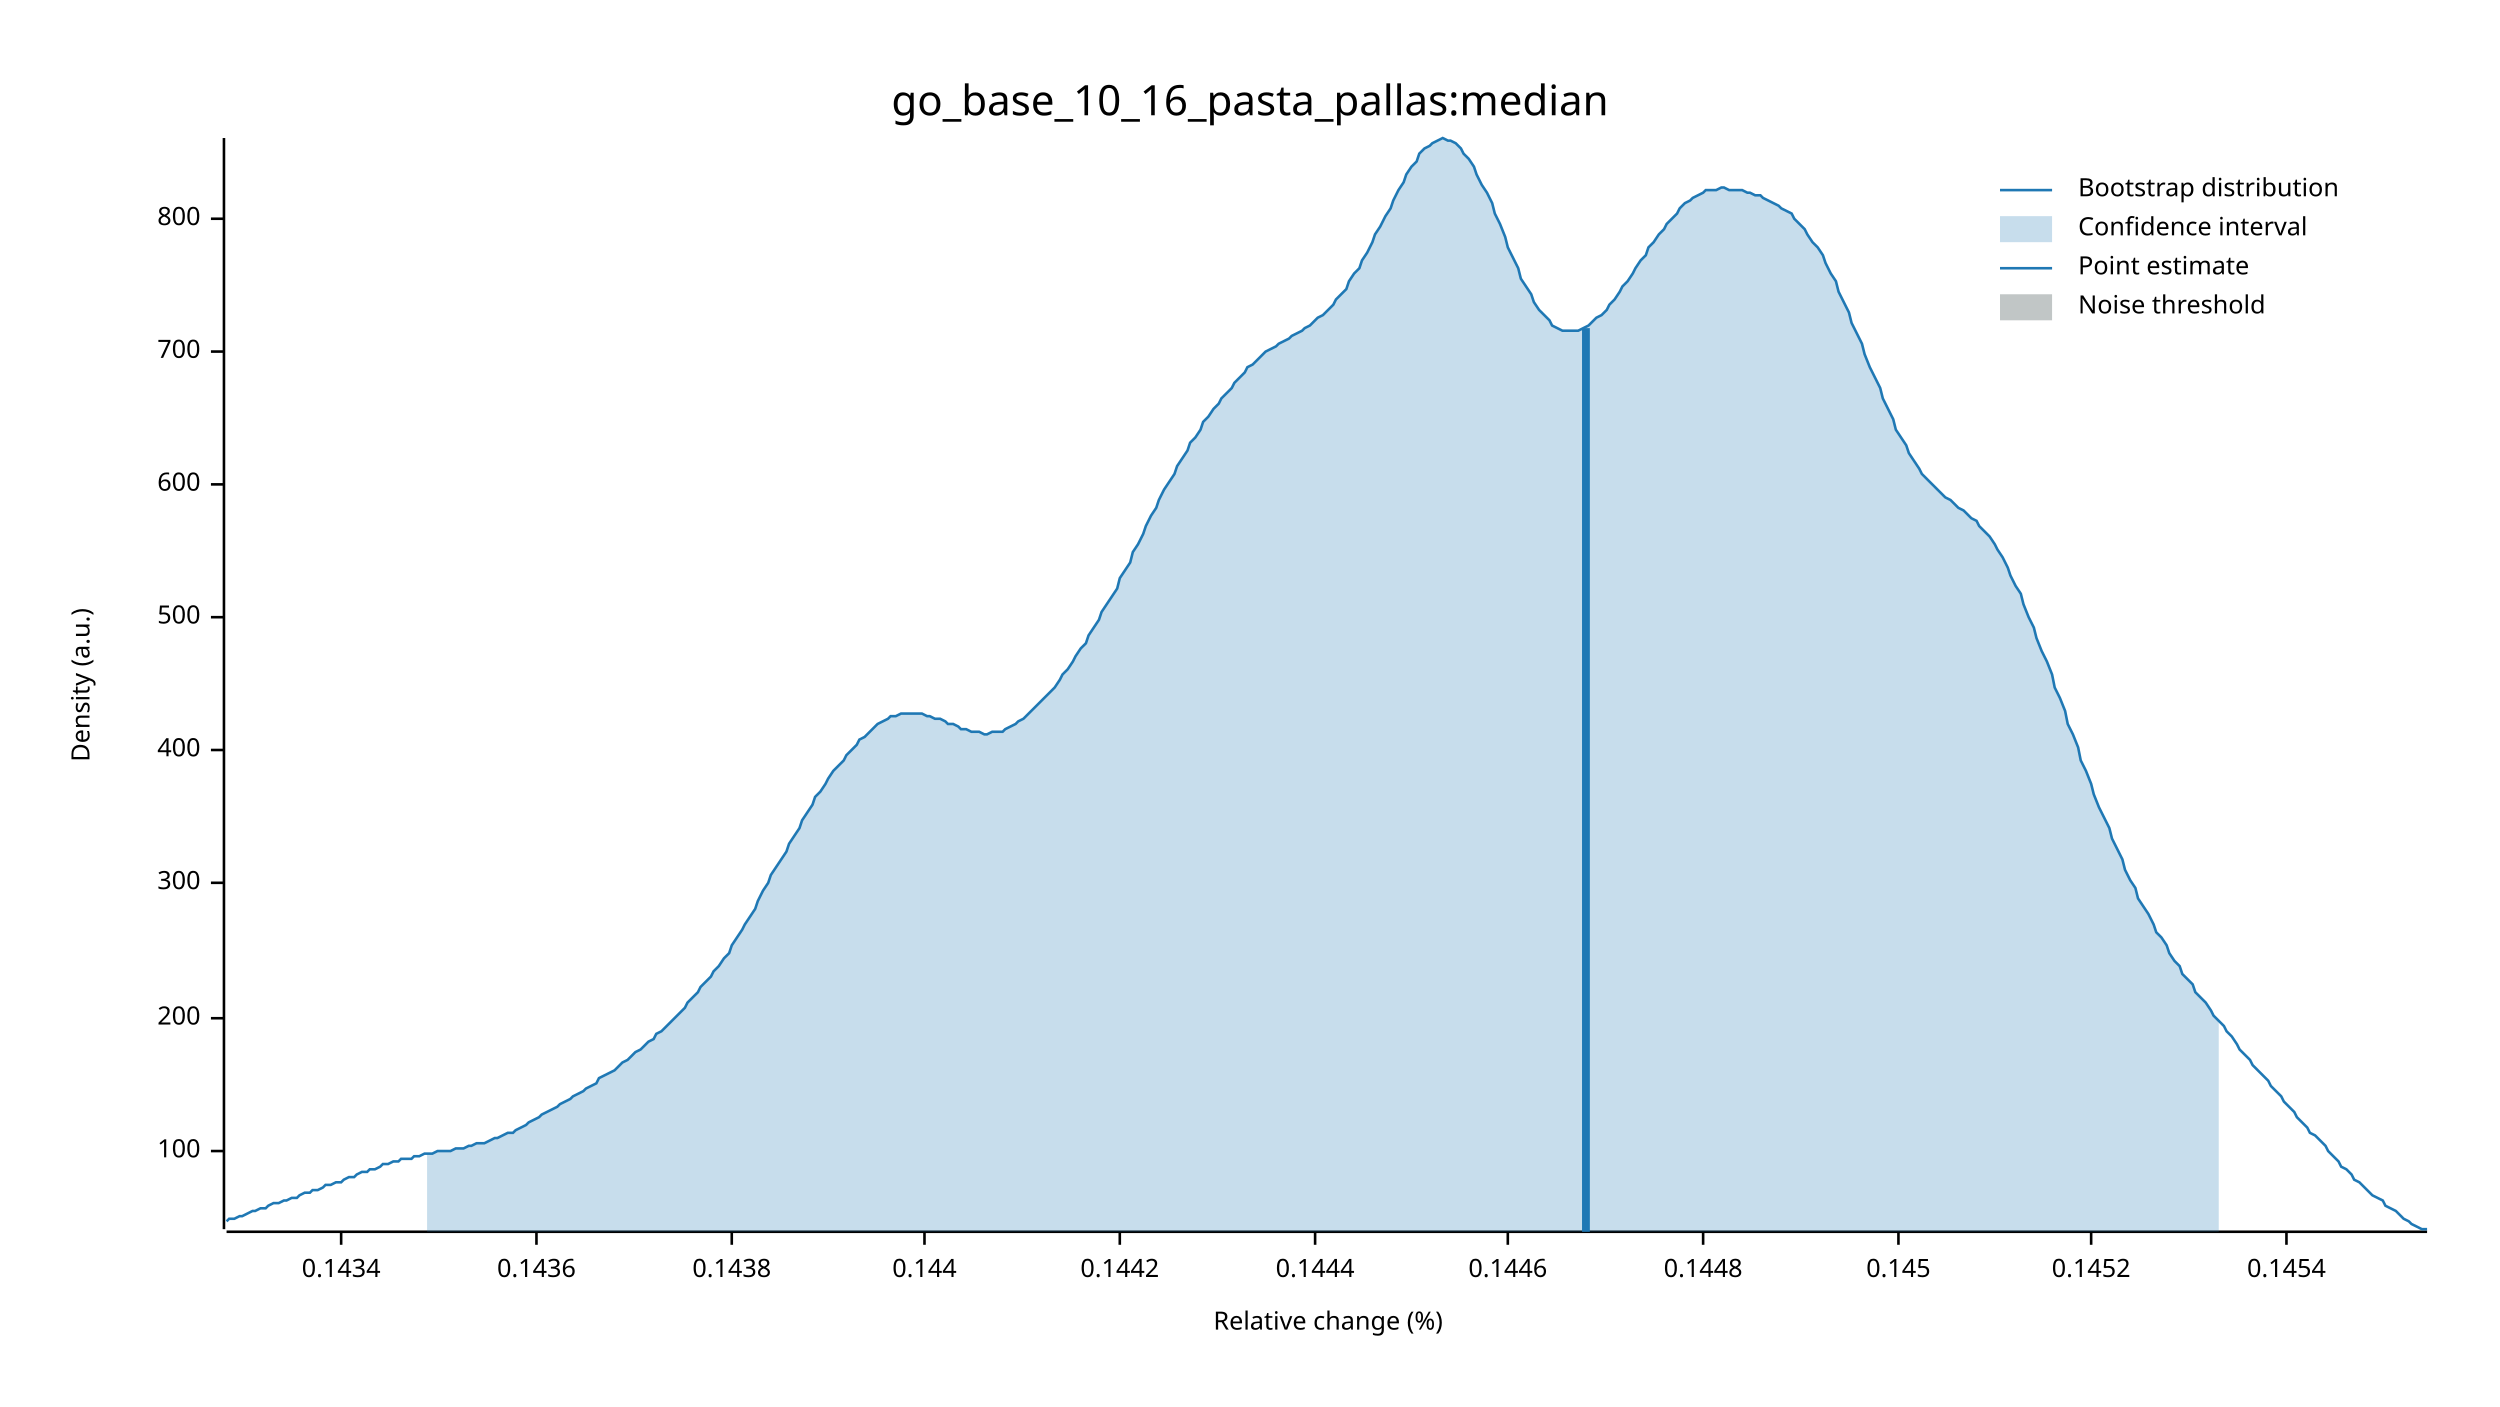
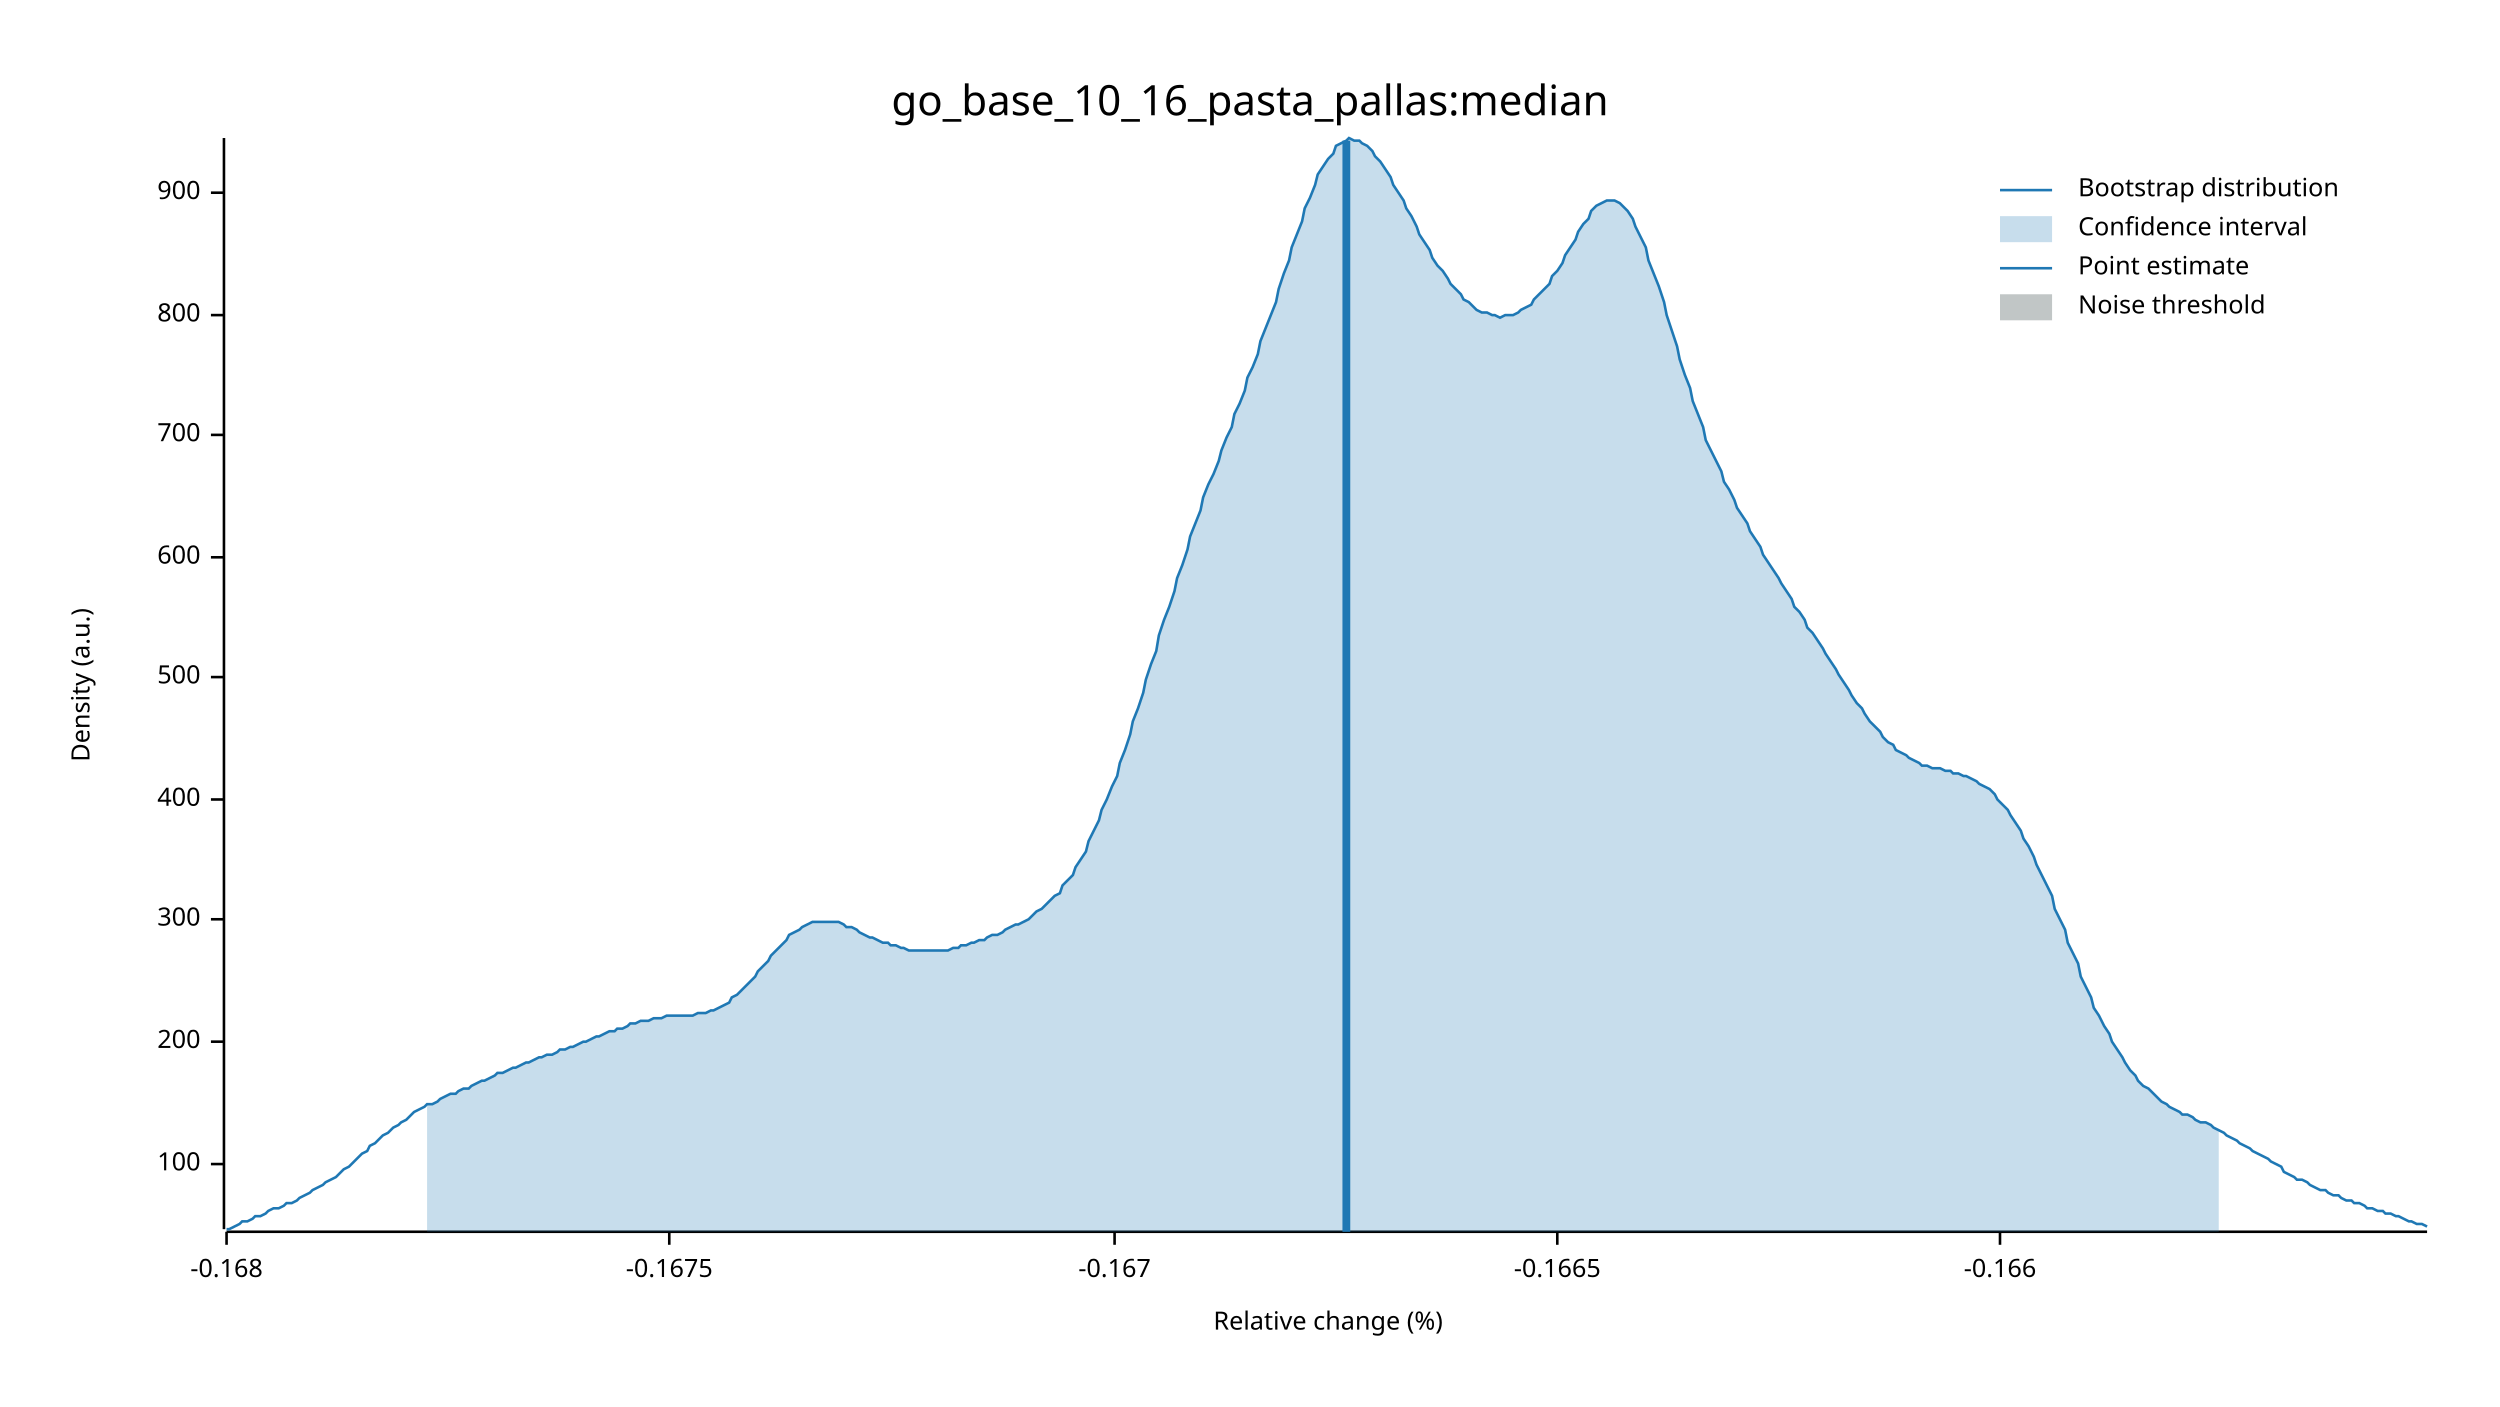
<svg xmlns="http://www.w3.org/2000/svg" width="960" height="540" viewBox="0 0 960 540">
  <text x="480" y="32" dy="0.76em" text-anchor="middle" font-family="sans-serif" font-size="16.129" opacity="1" fill="#000000">
go_base_10_16_pasta_pallas:median
</text>
  <text x="27" y="263" dy="0.76em" text-anchor="middle" font-family="sans-serif" font-size="9.677" opacity="1" fill="#000000" transform="rotate(270, 27, 263)">
Density (a.u.)
</text>
  <text x="510" y="513" dy="-0.5ex" text-anchor="middle" font-family="sans-serif" font-size="9.677" opacity="1" fill="#000000">
Relative change (%)
</text>
  <polyline fill="none" opacity="1" stroke="#000000" stroke-width="1" points="86,53 86,472 " />
-   <text x="77" y="442" dy="0.5ex" text-anchor="end" font-family="sans-serif" font-size="9.677" opacity="1" fill="#000000">
+   <text x="77" y="447" dy="0.5ex" text-anchor="end" font-family="sans-serif" font-size="9.677" opacity="1" fill="#000000">
100
</text>
-   <polyline fill="none" opacity="1" stroke="#000000" stroke-width="1" points="81,442 86,442 " />
-   <text x="77" y="391" dy="0.5ex" text-anchor="end" font-family="sans-serif" font-size="9.677" opacity="1" fill="#000000">
+   <polyline fill="none" opacity="1" stroke="#000000" stroke-width="1" points="81,447 86,447 " />
+   <text x="77" y="400" dy="0.5ex" text-anchor="end" font-family="sans-serif" font-size="9.677" opacity="1" fill="#000000">
200
</text>
-   <polyline fill="none" opacity="1" stroke="#000000" stroke-width="1" points="81,391 86,391 " />
-   <text x="77" y="339" dy="0.5ex" text-anchor="end" font-family="sans-serif" font-size="9.677" opacity="1" fill="#000000">
+   <polyline fill="none" opacity="1" stroke="#000000" stroke-width="1" points="81,400 86,400 " />
+   <text x="77" y="353" dy="0.5ex" text-anchor="end" font-family="sans-serif" font-size="9.677" opacity="1" fill="#000000">
300
</text>
-   <polyline fill="none" opacity="1" stroke="#000000" stroke-width="1" points="81,339 86,339 " />
-   <text x="77" y="288" dy="0.5ex" text-anchor="end" font-family="sans-serif" font-size="9.677" opacity="1" fill="#000000">
+   <polyline fill="none" opacity="1" stroke="#000000" stroke-width="1" points="81,353 86,353 " />
+   <text x="77" y="307" dy="0.5ex" text-anchor="end" font-family="sans-serif" font-size="9.677" opacity="1" fill="#000000">
400
</text>
-   <polyline fill="none" opacity="1" stroke="#000000" stroke-width="1" points="81,288 86,288 " />
-   <text x="77" y="237" dy="0.5ex" text-anchor="end" font-family="sans-serif" font-size="9.677" opacity="1" fill="#000000">
+   <polyline fill="none" opacity="1" stroke="#000000" stroke-width="1" points="81,307 86,307 " />
+   <text x="77" y="260" dy="0.5ex" text-anchor="end" font-family="sans-serif" font-size="9.677" opacity="1" fill="#000000">
500
</text>
-   <polyline fill="none" opacity="1" stroke="#000000" stroke-width="1" points="81,237 86,237 " />
-   <text x="77" y="186" dy="0.5ex" text-anchor="end" font-family="sans-serif" font-size="9.677" opacity="1" fill="#000000">
+   <polyline fill="none" opacity="1" stroke="#000000" stroke-width="1" points="81,260 86,260 " />
+   <text x="77" y="214" dy="0.5ex" text-anchor="end" font-family="sans-serif" font-size="9.677" opacity="1" fill="#000000">
600
</text>
-   <polyline fill="none" opacity="1" stroke="#000000" stroke-width="1" points="81,186 86,186 " />
-   <text x="77" y="135" dy="0.5ex" text-anchor="end" font-family="sans-serif" font-size="9.677" opacity="1" fill="#000000">
+   <polyline fill="none" opacity="1" stroke="#000000" stroke-width="1" points="81,214 86,214 " />
+   <text x="77" y="167" dy="0.5ex" text-anchor="end" font-family="sans-serif" font-size="9.677" opacity="1" fill="#000000">
700
</text>
-   <polyline fill="none" opacity="1" stroke="#000000" stroke-width="1" points="81,135 86,135 " />
-   <text x="77" y="84" dy="0.5ex" text-anchor="end" font-family="sans-serif" font-size="9.677" opacity="1" fill="#000000">
+   <polyline fill="none" opacity="1" stroke="#000000" stroke-width="1" points="81,167 86,167 " />
+   <text x="77" y="121" dy="0.5ex" text-anchor="end" font-family="sans-serif" font-size="9.677" opacity="1" fill="#000000">
800
</text>
-   <polyline fill="none" opacity="1" stroke="#000000" stroke-width="1" points="81,84 86,84 " />
+   <polyline fill="none" opacity="1" stroke="#000000" stroke-width="1" points="81,121 86,121 " />
+   <text x="77" y="74" dy="0.5ex" text-anchor="end" font-family="sans-serif" font-size="9.677" opacity="1" fill="#000000">
+ 900
+ </text>
+   <polyline fill="none" opacity="1" stroke="#000000" stroke-width="1" points="81,74 86,74 " />
  <polyline fill="none" opacity="1" stroke="#000000" stroke-width="1" points="87,473 932,473 " />
-   <text x="131" y="483" dy="0.76em" text-anchor="middle" font-family="sans-serif" font-size="9.677" opacity="1" fill="#000000">
- 0.1434
+   <text x="87" y="483" dy="0.76em" text-anchor="middle" font-family="sans-serif" font-size="9.677" opacity="1" fill="#000000">
+ -0.168
</text>
-   <polyline fill="none" opacity="1" stroke="#000000" stroke-width="1" points="131,473 131,478 " />
-   <text x="206" y="483" dy="0.76em" text-anchor="middle" font-family="sans-serif" font-size="9.677" opacity="1" fill="#000000">
- 0.1436
+   <polyline fill="none" opacity="1" stroke="#000000" stroke-width="1" points="87,473 87,478 " />
+   <text x="257" y="483" dy="0.76em" text-anchor="middle" font-family="sans-serif" font-size="9.677" opacity="1" fill="#000000">
+ -0.1675
</text>
-   <polyline fill="none" opacity="1" stroke="#000000" stroke-width="1" points="206,473 206,478 " />
-   <text x="281" y="483" dy="0.76em" text-anchor="middle" font-family="sans-serif" font-size="9.677" opacity="1" fill="#000000">
- 0.1438
+   <polyline fill="none" opacity="1" stroke="#000000" stroke-width="1" points="257,473 257,478 " />
+   <text x="428" y="483" dy="0.76em" text-anchor="middle" font-family="sans-serif" font-size="9.677" opacity="1" fill="#000000">
+ -0.167
</text>
-   <polyline fill="none" opacity="1" stroke="#000000" stroke-width="1" points="281,473 281,478 " />
-   <text x="355" y="483" dy="0.76em" text-anchor="middle" font-family="sans-serif" font-size="9.677" opacity="1" fill="#000000">
- 0.144
+   <polyline fill="none" opacity="1" stroke="#000000" stroke-width="1" points="428,473 428,478 " />
+   <text x="598" y="483" dy="0.76em" text-anchor="middle" font-family="sans-serif" font-size="9.677" opacity="1" fill="#000000">
+ -0.1665
</text>
-   <polyline fill="none" opacity="1" stroke="#000000" stroke-width="1" points="355,473 355,478 " />
-   <text x="430" y="483" dy="0.76em" text-anchor="middle" font-family="sans-serif" font-size="9.677" opacity="1" fill="#000000">
- 0.1442
+   <polyline fill="none" opacity="1" stroke="#000000" stroke-width="1" points="598,473 598,478 " />
+   <text x="768" y="483" dy="0.76em" text-anchor="middle" font-family="sans-serif" font-size="9.677" opacity="1" fill="#000000">
+ -0.166
</text>
-   <polyline fill="none" opacity="1" stroke="#000000" stroke-width="1" points="430,473 430,478 " />
-   <text x="505" y="483" dy="0.76em" text-anchor="middle" font-family="sans-serif" font-size="9.677" opacity="1" fill="#000000">
- 0.1444
- </text>
-   <polyline fill="none" opacity="1" stroke="#000000" stroke-width="1" points="505,473 505,478 " />
-   <text x="579" y="483" dy="0.76em" text-anchor="middle" font-family="sans-serif" font-size="9.677" opacity="1" fill="#000000">
- 0.1446
- </text>
-   <polyline fill="none" opacity="1" stroke="#000000" stroke-width="1" points="579,473 579,478 " />
-   <text x="654" y="483" dy="0.76em" text-anchor="middle" font-family="sans-serif" font-size="9.677" opacity="1" fill="#000000">
- 0.1448
- </text>
-   <polyline fill="none" opacity="1" stroke="#000000" stroke-width="1" points="654,473 654,478 " />
-   <text x="729" y="483" dy="0.76em" text-anchor="middle" font-family="sans-serif" font-size="9.677" opacity="1" fill="#000000">
- 0.145
- </text>
-   <polyline fill="none" opacity="1" stroke="#000000" stroke-width="1" points="729,473 729,478 " />
-   <text x="803" y="483" dy="0.76em" text-anchor="middle" font-family="sans-serif" font-size="9.677" opacity="1" fill="#000000">
- 0.1452
- </text>
-   <polyline fill="none" opacity="1" stroke="#000000" stroke-width="1" points="803,473 803,478 " />
-   <text x="878" y="483" dy="0.76em" text-anchor="middle" font-family="sans-serif" font-size="9.677" opacity="1" fill="#000000">
- 0.1454
- </text>
-   <polyline fill="none" opacity="1" stroke="#000000" stroke-width="1" points="878,473 878,478 " />
-   <polyline fill="none" opacity="1" stroke="#1F78B4" stroke-width="1" points="87,469 88,468 90,468 92,467 93,467 95,466 97,465 98,465 100,464 102,464 103,463 105,462 107,462 109,461 110,461 112,460 114,460 115,459 117,458 119,458 120,457 122,457 124,456 125,455 127,455 129,454 131,454 132,453 134,452 136,452 137,451 139,450 141,450 142,449 144,449 146,448 147,447 149,447 151,446 153,446 154,445 156,445 158,445 159,444 161,444 163,443 164,443 166,443 168,442 169,442 171,442 173,442 175,441 176,441 178,441 180,440 181,440 183,439 185,439 186,439 188,438 190,437 191,437 193,436 195,435 197,435 198,434 200,433 202,432 203,431 205,430 207,429 208,428 210,427 212,426 214,425 215,424 217,423 219,422 220,421 222,420 224,419 225,418 227,417 229,416 230,414 232,413 234,412 236,411 237,410 239,408 241,407 242,406 244,404 246,403 247,402 249,400 251,399 252,397 254,396 256,394 258,392 259,391 261,389 263,387 264,385 266,383 268,381 269,379 271,377 273,375 274,373 276,371 278,368 280,366 281,363 283,360 285,357 286,355 288,352 290,349 291,346 293,342 295,339 296,336 298,333 300,330 302,327 303,324 305,321 307,318 308,315 310,312 312,309 313,306 315,304 317,301 318,299 320,296 322,294 324,292 325,290 327,288 329,286 330,284 332,283 334,281 335,280 337,278 339,277 341,276 342,275 344,275 346,274 347,274 349,274 351,274 352,274 354,274 356,275 357,275 359,276 361,276 363,277 364,278 366,278 368,279 369,280 371,280 373,281 374,281 376,281 378,282 379,282 381,281 383,281 385,281 386,280 388,279 390,278 391,277 393,276 395,274 396,273 398,271 400,269 401,268 403,266 405,264 407,261 408,259 410,257 412,254 413,252 415,249 417,247 418,244 420,241 422,238 423,235 425,232 427,229 429,226 430,222 432,219 434,216 435,212 437,209 439,205 440,202 442,198 444,195 445,192 447,188 449,185 451,182 452,179 454,176 456,173 457,170 459,168 461,165 462,162 464,160 466,157 468,155 469,153 471,151 473,149 474,147 476,145 478,143 479,141 481,140 483,138 484,137 486,135 488,134 490,133 491,132 493,131 495,130 496,129 498,128 500,127 501,126 503,125 505,123 506,122 508,121 510,119 512,117 513,115 515,113 517,111 518,108 520,105 522,103 523,100 525,97 527,93 528,90 530,87 532,83 534,80 535,77 537,73 539,70 540,67 542,64 544,62 545,59 547,57 549,56 550,55 552,54 554,53 556,54 557,54 559,55 561,57 562,59 564,61 566,64 567,67 569,71 571,74 573,78 574,82 576,86 578,91 579,95 581,99 583,103 584,107 586,110 588,113 589,116 591,119 593,121 595,123 596,125 598,126 600,127 601,127 603,127 605,127 606,127 608,126 610,125 611,124 613,122 615,121 617,119 618,117 620,115 622,112 623,110 625,108 627,105 628,103 630,100 632,98 633,95 635,93 637,90 639,88 640,86 642,84 644,82 645,80 647,78 649,77 650,76 652,75 654,74 655,73 657,73 659,73 661,72 662,72 664,73 666,73 667,73 669,73 671,74 672,74 674,75 676,75 677,76 679,77 681,78 683,79 684,80 686,81 688,82 689,84 691,86 693,88 694,90 696,93 698,95 700,98 701,101 703,105 705,108 706,112 708,116 710,120 711,124 713,128 715,132 716,136 718,141 720,145 722,149 723,153 725,157 727,161 728,165 730,168 732,171 733,174 735,177 737,180 738,182 740,184 742,186 744,188 745,189 747,191 749,192 750,193 752,195 754,196 755,197 757,199 759,200 760,202 762,204 764,206 766,209 767,211 769,214 771,218 772,221 774,225 776,228 777,232 779,237 781,241 782,245 784,250 786,254 788,259 789,264 791,268 793,273 794,278 796,282 798,287 799,292 801,296 803,301 804,305 806,310 808,314 810,318 811,322 813,326 815,330 816,334 818,338 820,341 821,345 823,348 825,351 827,355 828,358 830,360 832,363 833,366 835,369 837,371 838,374 840,376 842,378 843,381 845,383 847,385 849,388 850,390 852,392 854,394 855,396 857,398 859,401 860,403 862,405 864,407 865,409 867,411 869,413 871,415 872,417 874,419 876,421 877,423 879,425 881,427 882,429 884,431 886,433 887,435 889,436 891,438 893,440 894,442 896,444 898,446 899,448 901,449 903,451 904,453 906,454 908,456 909,457 911,459 913,460 915,461 916,463 918,464 920,465 921,466 923,468 925,469 926,470 928,471 930,472 932,472 " />
-   <polygon opacity="0.25" fill="#1F78B4" points="164,443 166,443 168,442 169,442 171,442 173,442 175,441 176,441 178,441 180,440 181,440 183,439 185,439 186,439 188,438 190,437 191,437 193,436 195,435 197,435 198,434 200,433 202,432 203,431 205,430 207,429 208,428 210,427 212,426 214,425 215,424 217,423 219,422 220,421 222,420 224,419 225,418 227,417 229,416 230,414 232,413 234,412 236,411 237,410 239,408 241,407 242,406 244,404 246,403 247,402 249,400 251,399 252,397 254,396 256,394 258,392 259,391 261,389 263,387 264,385 266,383 268,381 269,379 271,377 273,375 274,373 276,371 278,368 280,366 281,363 283,360 285,357 286,355 288,352 290,349 291,346 293,342 295,339 296,336 298,333 300,330 302,327 303,324 305,321 307,318 308,315 310,312 312,309 313,306 315,304 317,301 318,299 320,296 322,294 324,292 325,290 327,288 329,286 330,284 332,283 334,281 335,280 337,278 339,277 341,276 342,275 344,275 346,274 347,274 349,274 351,274 352,274 354,274 356,275 357,275 359,276 361,276 363,277 364,278 366,278 368,279 369,280 371,280 373,281 374,281 376,281 378,282 379,282 381,281 383,281 385,281 386,280 388,279 390,278 391,277 393,276 395,274 396,273 398,271 400,269 401,268 403,266 405,264 407,261 408,259 410,257 412,254 413,252 415,249 417,247 418,244 420,241 422,238 423,235 425,232 427,229 429,226 430,222 432,219 434,216 435,212 437,209 439,205 440,202 442,198 444,195 445,192 447,188 449,185 451,182 452,179 454,176 456,173 457,170 459,168 461,165 462,162 464,160 466,157 468,155 469,153 471,151 473,149 474,147 476,145 478,143 479,141 481,140 483,138 484,137 486,135 488,134 490,133 491,132 493,131 495,130 496,129 498,128 500,127 501,126 503,125 505,123 506,122 508,121 510,119 512,117 513,115 515,113 517,111 518,108 520,105 522,103 523,100 525,97 527,93 528,90 530,87 532,83 534,80 535,77 537,73 539,70 540,67 542,64 544,62 545,59 547,57 549,56 550,55 552,54 554,53 556,54 557,54 559,55 561,57 562,59 564,61 566,64 567,67 569,71 571,74 573,78 574,82 576,86 578,91 579,95 581,99 583,103 584,107 586,110 588,113 589,116 591,119 593,121 595,123 596,125 598,126 600,127 601,127 603,127 605,127 606,127 608,126 610,125 611,124 613,122 615,121 617,119 618,117 620,115 622,112 623,110 625,108 627,105 628,103 630,100 632,98 633,95 635,93 637,90 639,88 640,86 642,84 644,82 645,80 647,78 649,77 650,76 652,75 654,74 655,73 657,73 659,73 661,72 662,72 664,73 666,73 667,73 669,73 671,74 672,74 674,75 676,75 677,76 679,77 681,78 683,79 684,80 686,81 688,82 689,84 691,86 693,88 694,90 696,93 698,95 700,98 701,101 703,105 705,108 706,112 708,116 710,120 711,124 713,128 715,132 716,136 718,141 720,145 722,149 723,153 725,157 727,161 728,165 730,168 732,171 733,174 735,177 737,180 738,182 740,184 742,186 744,188 745,189 747,191 749,192 750,193 752,195 754,196 755,197 757,199 759,200 760,202 762,204 764,206 766,209 767,211 769,214 771,218 772,221 774,225 776,228 777,232 779,237 781,241 782,245 784,250 786,254 788,259 789,264 791,268 793,273 794,278 796,282 798,287 799,292 801,296 803,301 804,305 806,310 808,314 810,318 811,322 813,326 815,330 816,334 818,338 820,341 821,345 823,348 825,351 827,355 828,358 830,360 832,363 833,366 835,369 837,371 838,374 840,376 842,378 843,381 845,383 847,385 849,388 850,390 852,392 852,473 164,473 " />
-   <polyline fill="none" opacity="1" stroke="#1F78B4" stroke-width="3" points="609,473 609,126 " />
+   <polyline fill="none" opacity="1" stroke="#000000" stroke-width="1" points="768,473 768,478 " />
+   <polyline fill="none" opacity="1" stroke="#1F78B4" stroke-width="1" points="87,472 88,472 90,471 92,470 93,469 95,469 97,468 98,467 100,467 102,466 103,465 105,464 107,464 109,463 110,462 112,462 114,461 115,460 117,459 119,458 120,457 122,456 124,455 125,454 127,453 129,452 131,450 132,449 134,448 136,446 137,445 139,443 141,442 142,440 144,439 146,437 147,436 149,435 151,433 153,432 154,431 156,430 158,428 159,427 161,426 163,425 164,424 166,424 168,423 169,422 171,421 173,420 175,420 176,419 178,418 180,418 181,417 183,416 185,415 186,415 188,414 190,413 191,412 193,412 195,411 197,410 198,410 200,409 202,408 203,408 205,407 207,406 208,406 210,405 212,405 214,404 215,403 217,403 219,402 220,402 222,401 224,400 225,400 227,399 229,398 230,398 232,397 234,396 236,396 237,395 239,395 241,394 242,393 244,393 246,392 247,392 249,392 251,391 252,391 254,391 256,390 258,390 259,390 261,390 263,390 264,390 266,390 268,389 269,389 271,389 273,388 274,388 276,387 278,386 280,385 281,383 283,382 285,380 286,379 288,377 290,375 291,373 293,371 295,369 296,367 298,365 300,363 302,361 303,359 305,358 307,357 308,356 310,355 312,354 313,354 315,354 317,354 318,354 320,354 322,354 324,355 325,356 327,356 329,357 330,358 332,359 334,360 335,360 337,361 339,362 341,362 342,363 344,363 346,364 347,364 349,365 351,365 352,365 354,365 356,365 357,365 359,365 361,365 363,365 364,365 366,364 368,364 369,363 371,363 373,362 374,362 376,361 378,361 379,360 381,359 383,359 385,358 386,357 388,356 390,355 391,355 393,354 395,353 396,352 398,350 400,349 401,348 403,346 405,344 407,343 408,340 410,338 412,336 413,333 415,330 417,327 418,323 420,319 422,315 423,311 425,307 427,302 429,298 430,293 432,288 434,282 435,277 437,272 439,266 440,261 442,255 444,250 445,244 447,238 449,233 451,227 452,222 454,217 456,211 457,206 459,201 461,196 462,191 464,186 466,182 468,177 469,173 471,168 473,164 474,159 476,155 478,150 479,145 481,141 483,136 484,131 486,126 488,121 490,116 491,111 493,105 495,100 496,95 498,90 500,85 501,80 503,76 505,71 506,67 508,64 510,61 512,59 513,56 515,55 517,54 518,53 520,54 522,54 523,55 525,56 527,58 528,60 530,62 532,65 534,68 535,71 537,74 539,77 540,80 542,83 544,87 545,90 547,93 549,96 550,99 552,102 554,104 556,107 557,109 559,111 561,113 562,115 564,116 566,118 567,119 569,120 571,120 573,121 574,121 576,122 578,121 579,121 581,121 583,120 584,119 586,118 588,117 589,115 591,113 593,111 595,109 596,106 598,104 600,101 601,98 603,95 605,92 606,89 608,86 610,84 611,81 613,79 615,78 617,77 618,77 620,77 622,78 623,79 625,81 627,84 628,87 630,91 632,95 633,100 635,105 637,110 639,116 640,121 642,127 644,133 645,138 647,144 649,149 650,154 652,159 654,164 655,169 657,173 659,177 661,181 662,185 664,188 666,192 667,195 669,198 671,201 672,204 674,207 676,210 677,213 679,216 681,219 683,222 684,224 686,227 688,230 689,233 691,235 693,238 694,241 696,243 698,246 700,249 701,251 703,254 705,257 706,259 708,262 710,265 711,267 713,270 715,272 716,274 718,277 720,279 722,281 723,283 725,285 727,286 728,288 730,289 732,290 733,291 735,292 737,293 738,294 740,294 742,295 744,295 745,295 747,296 749,296 750,297 752,297 754,298 755,298 757,299 759,300 760,301 762,302 764,303 766,305 767,307 769,309 771,311 772,313 774,316 776,319 777,322 779,325 781,329 782,332 784,336 786,340 788,344 789,349 791,353 793,357 794,362 796,366 798,370 799,375 801,379 803,383 804,387 806,390 808,394 810,397 811,400 813,403 815,406 816,408 818,411 820,413 821,415 823,417 825,418 827,420 828,421 830,423 832,424 833,425 835,426 837,427 838,428 840,428 842,429 843,430 845,431 847,431 849,432 850,433 852,434 854,435 855,436 857,437 859,438 860,439 862,440 864,441 865,442 867,443 869,444 871,445 872,446 874,447 876,448 877,450 879,451 881,452 882,453 884,453 886,454 887,455 889,456 891,457 893,457 894,458 896,459 898,459 899,460 901,461 903,461 904,462 906,462 908,463 909,464 911,464 913,465 915,465 916,466 918,466 920,467 921,467 923,468 925,469 926,469 928,470 930,470 932,471 " />
+   <polygon opacity="0.25" fill="#1F78B4" points="164,424 166,424 168,423 169,422 171,421 173,420 175,420 176,419 178,418 180,418 181,417 183,416 185,415 186,415 188,414 190,413 191,412 193,412 195,411 197,410 198,410 200,409 202,408 203,408 205,407 207,406 208,406 210,405 212,405 214,404 215,403 217,403 219,402 220,402 222,401 224,400 225,400 227,399 229,398 230,398 232,397 234,396 236,396 237,395 239,395 241,394 242,393 244,393 246,392 247,392 249,392 251,391 252,391 254,391 256,390 258,390 259,390 261,390 263,390 264,390 266,390 268,389 269,389 271,389 273,388 274,388 276,387 278,386 280,385 281,383 283,382 285,380 286,379 288,377 290,375 291,373 293,371 295,369 296,367 298,365 300,363 302,361 303,359 305,358 307,357 308,356 310,355 312,354 313,354 315,354 317,354 318,354 320,354 322,354 324,355 325,356 327,356 329,357 330,358 332,359 334,360 335,360 337,361 339,362 341,362 342,363 344,363 346,364 347,364 349,365 351,365 352,365 354,365 356,365 357,365 359,365 361,365 363,365 364,365 366,364 368,364 369,363 371,363 373,362 374,362 376,361 378,361 379,360 381,359 383,359 385,358 386,357 388,356 390,355 391,355 393,354 395,353 396,352 398,350 400,349 401,348 403,346 405,344 407,343 408,340 410,338 412,336 413,333 415,330 417,327 418,323 420,319 422,315 423,311 425,307 427,302 429,298 430,293 432,288 434,282 435,277 437,272 439,266 440,261 442,255 444,250 445,244 447,238 449,233 451,227 452,222 454,217 456,211 457,206 459,201 461,196 462,191 464,186 466,182 468,177 469,173 471,168 473,164 474,159 476,155 478,150 479,145 481,141 483,136 484,131 486,126 488,121 490,116 491,111 493,105 495,100 496,95 498,90 500,85 501,80 503,76 505,71 506,67 508,64 510,61 512,59 513,56 515,55 517,54 518,53 520,54 522,54 523,55 525,56 527,58 528,60 530,62 532,65 534,68 535,71 537,74 539,77 540,80 542,83 544,87 545,90 547,93 549,96 550,99 552,102 554,104 556,107 557,109 559,111 561,113 562,115 564,116 566,118 567,119 569,120 571,120 573,121 574,121 576,122 578,121 579,121 581,121 583,120 584,119 586,118 588,117 589,115 591,113 593,111 595,109 596,106 598,104 600,101 601,98 603,95 605,92 606,89 608,86 610,84 611,81 613,79 615,78 617,77 618,77 620,77 622,78 623,79 625,81 627,84 628,87 630,91 632,95 633,100 635,105 637,110 639,116 640,121 642,127 644,133 645,138 647,144 649,149 650,154 652,159 654,164 655,169 657,173 659,177 661,181 662,185 664,188 666,192 667,195 669,198 671,201 672,204 674,207 676,210 677,213 679,216 681,219 683,222 684,224 686,227 688,230 689,233 691,235 693,238 694,241 696,243 698,246 700,249 701,251 703,254 705,257 706,259 708,262 710,265 711,267 713,270 715,272 716,274 718,277 720,279 722,281 723,283 725,285 727,286 728,288 730,289 732,290 733,291 735,292 737,293 738,294 740,294 742,295 744,295 745,295 747,296 749,296 750,297 752,297 754,298 755,298 757,299 759,300 760,301 762,302 764,303 766,305 767,307 769,309 771,311 772,313 774,316 776,319 777,322 779,325 781,329 782,332 784,336 786,340 788,344 789,349 791,353 793,357 794,362 796,366 798,370 799,375 801,379 803,383 804,387 806,390 808,394 810,397 811,400 813,403 815,406 816,408 818,411 820,413 821,415 823,417 825,418 827,420 828,421 830,423 832,424 833,425 835,426 837,427 838,428 840,428 842,429 843,430 845,431 847,431 849,432 850,433 852,434 852,473 164,473 " />
+   <polyline fill="none" opacity="1" stroke="#1F78B4" stroke-width="3" points="517,473 517,54 " />
  <rect x="509" y="53" width="0" height="419" opacity="0.1" fill="#071A1C" stroke="none" />
  <text x="798" y="68" dy="0.76em" text-anchor="start" font-family="sans-serif" font-size="9.677" opacity="1" fill="#000000">
Bootstrap distribution
</text>
  <text x="798" y="83" dy="0.76em" text-anchor="start" font-family="sans-serif" font-size="9.677" opacity="1" fill="#000000">
Confidence interval
</text>
  <text x="798" y="98" dy="0.76em" text-anchor="start" font-family="sans-serif" font-size="9.677" opacity="1" fill="#000000">
Point estimate
</text>
  <text x="798" y="113" dy="0.76em" text-anchor="start" font-family="sans-serif" font-size="9.677" opacity="1" fill="#000000">
Noise threshold
</text>
  <polyline fill="none" opacity="1" stroke="#1F78B4" stroke-width="1" points="768,73 788,73 " />
  <rect x="768" y="83" width="20" height="10" opacity="0.25" fill="#1F78B4" stroke="none" />
  <polyline fill="none" opacity="1" stroke="#1F78B4" stroke-width="1" points="768,103 788,103 " />
  <rect x="768" y="113" width="20" height="10" opacity="0.25" fill="#071A1C" stroke="none" />
</svg>
